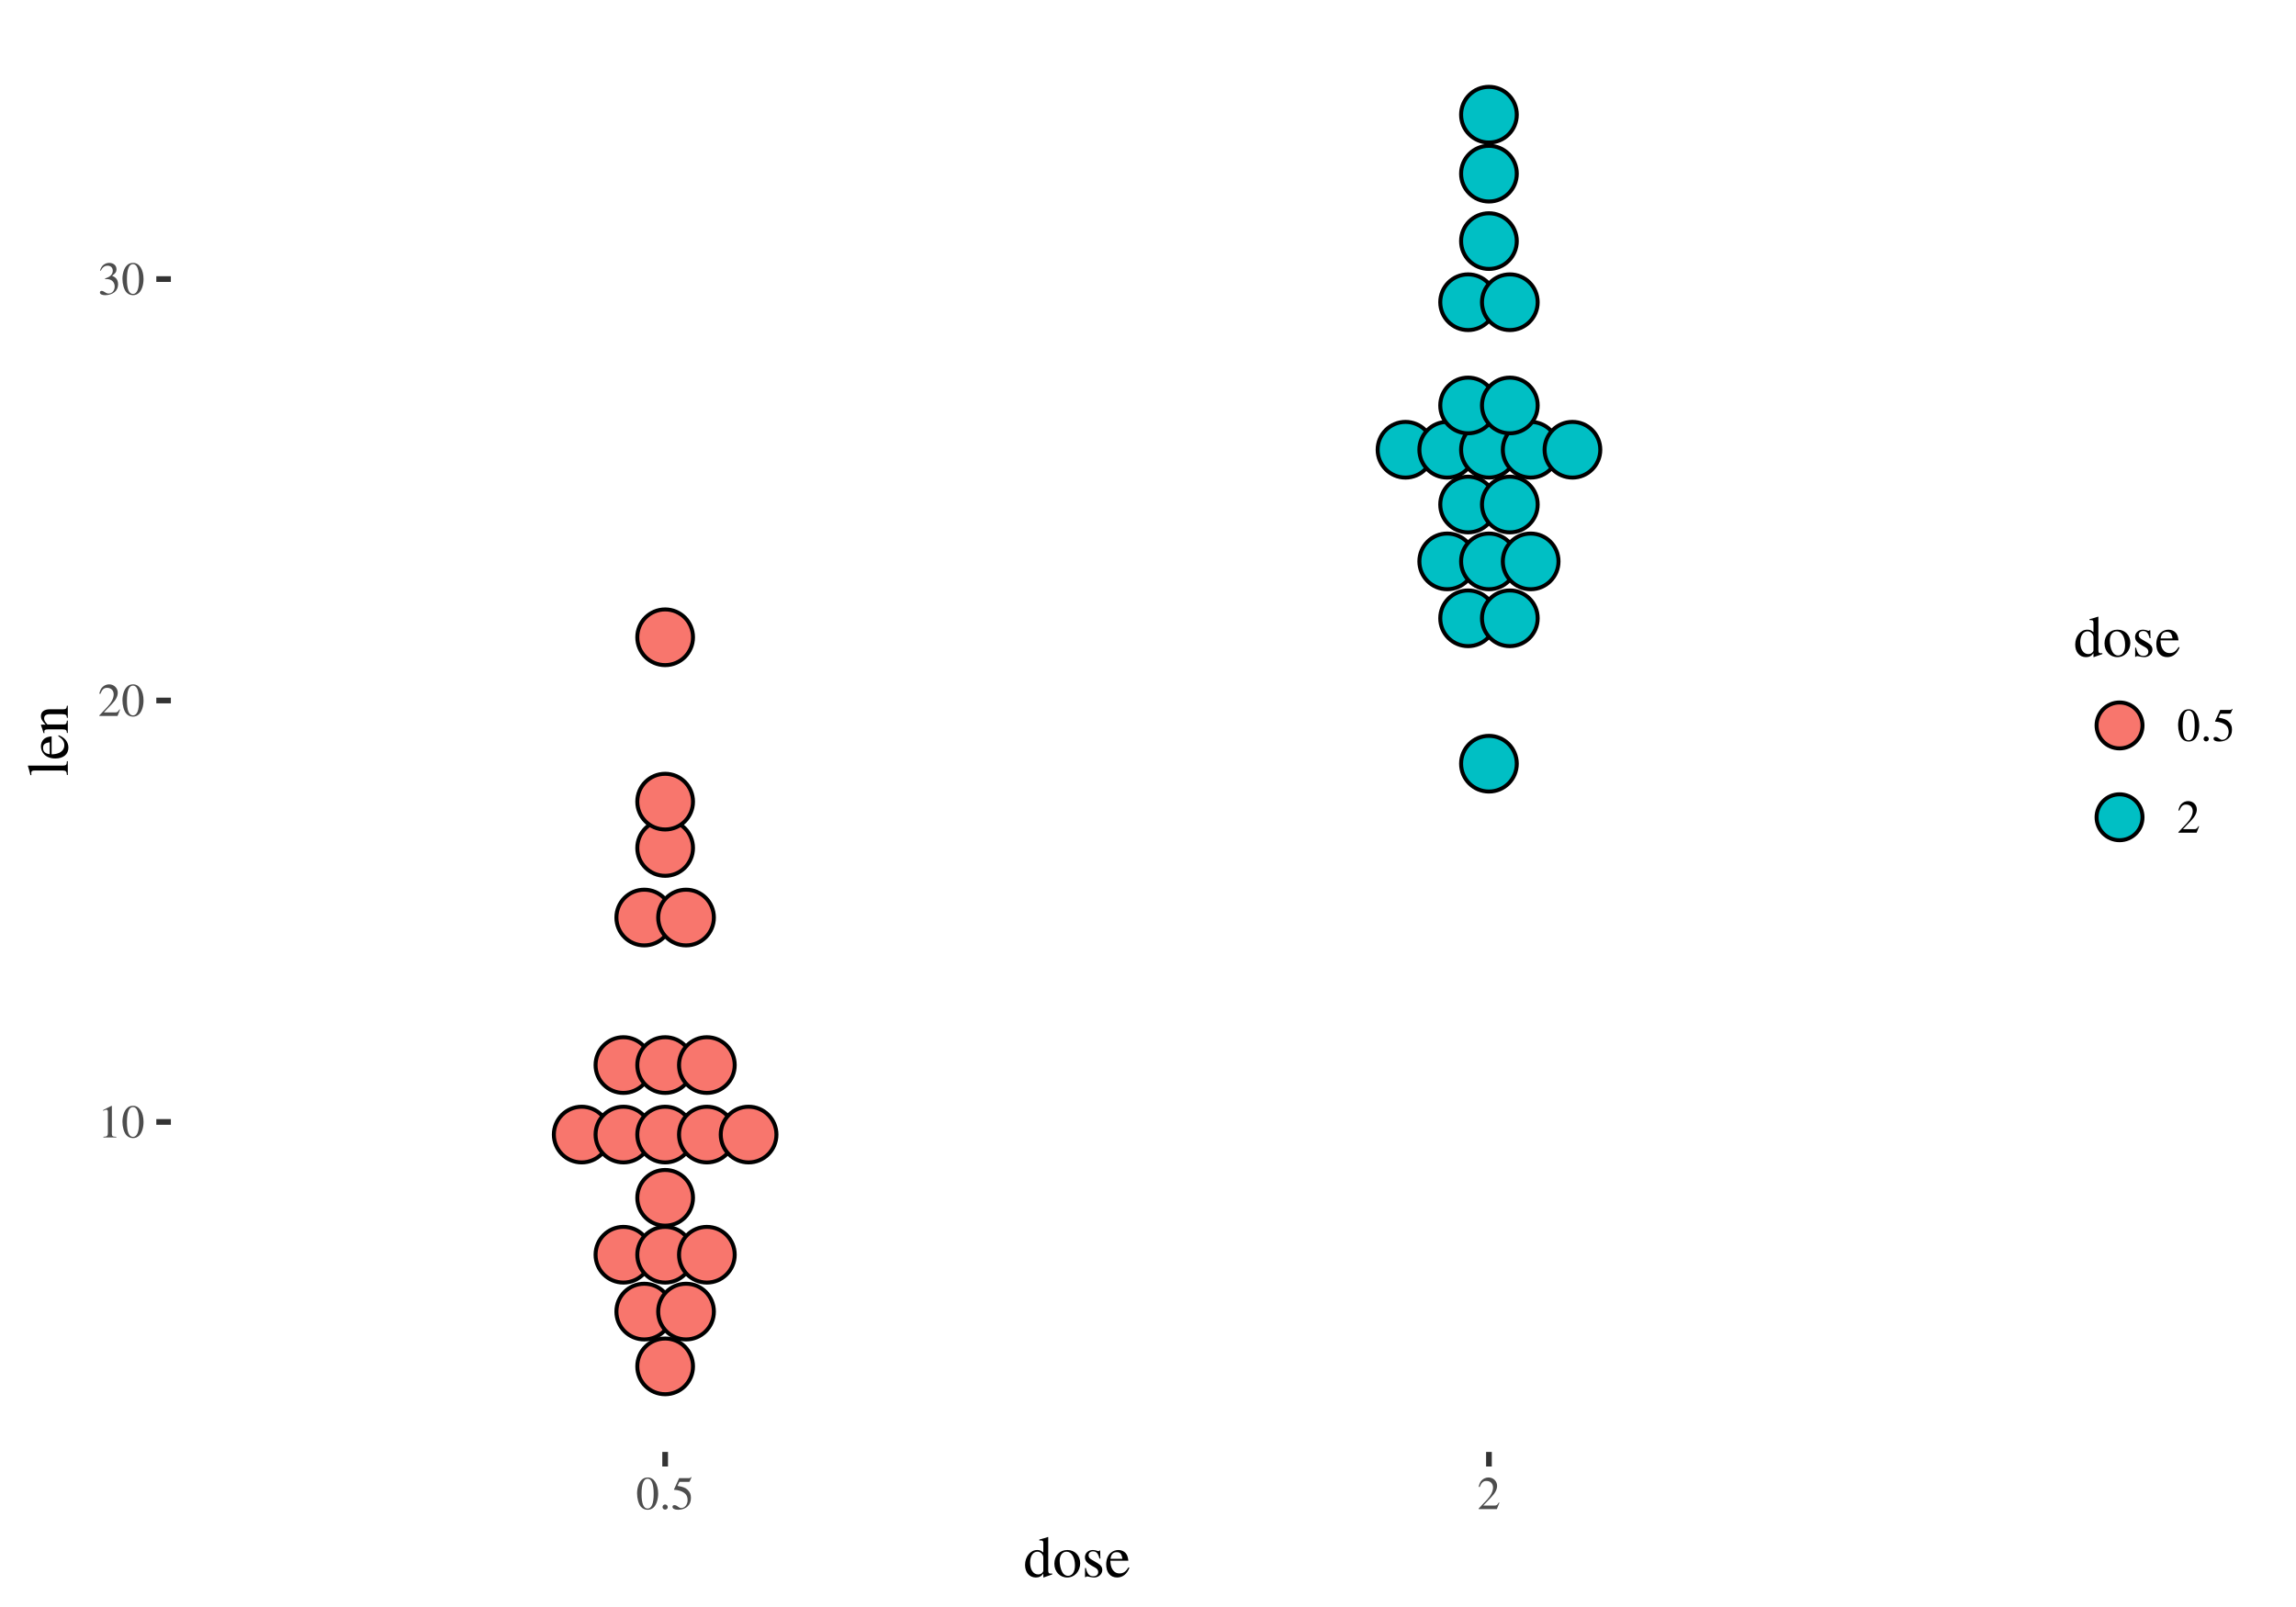
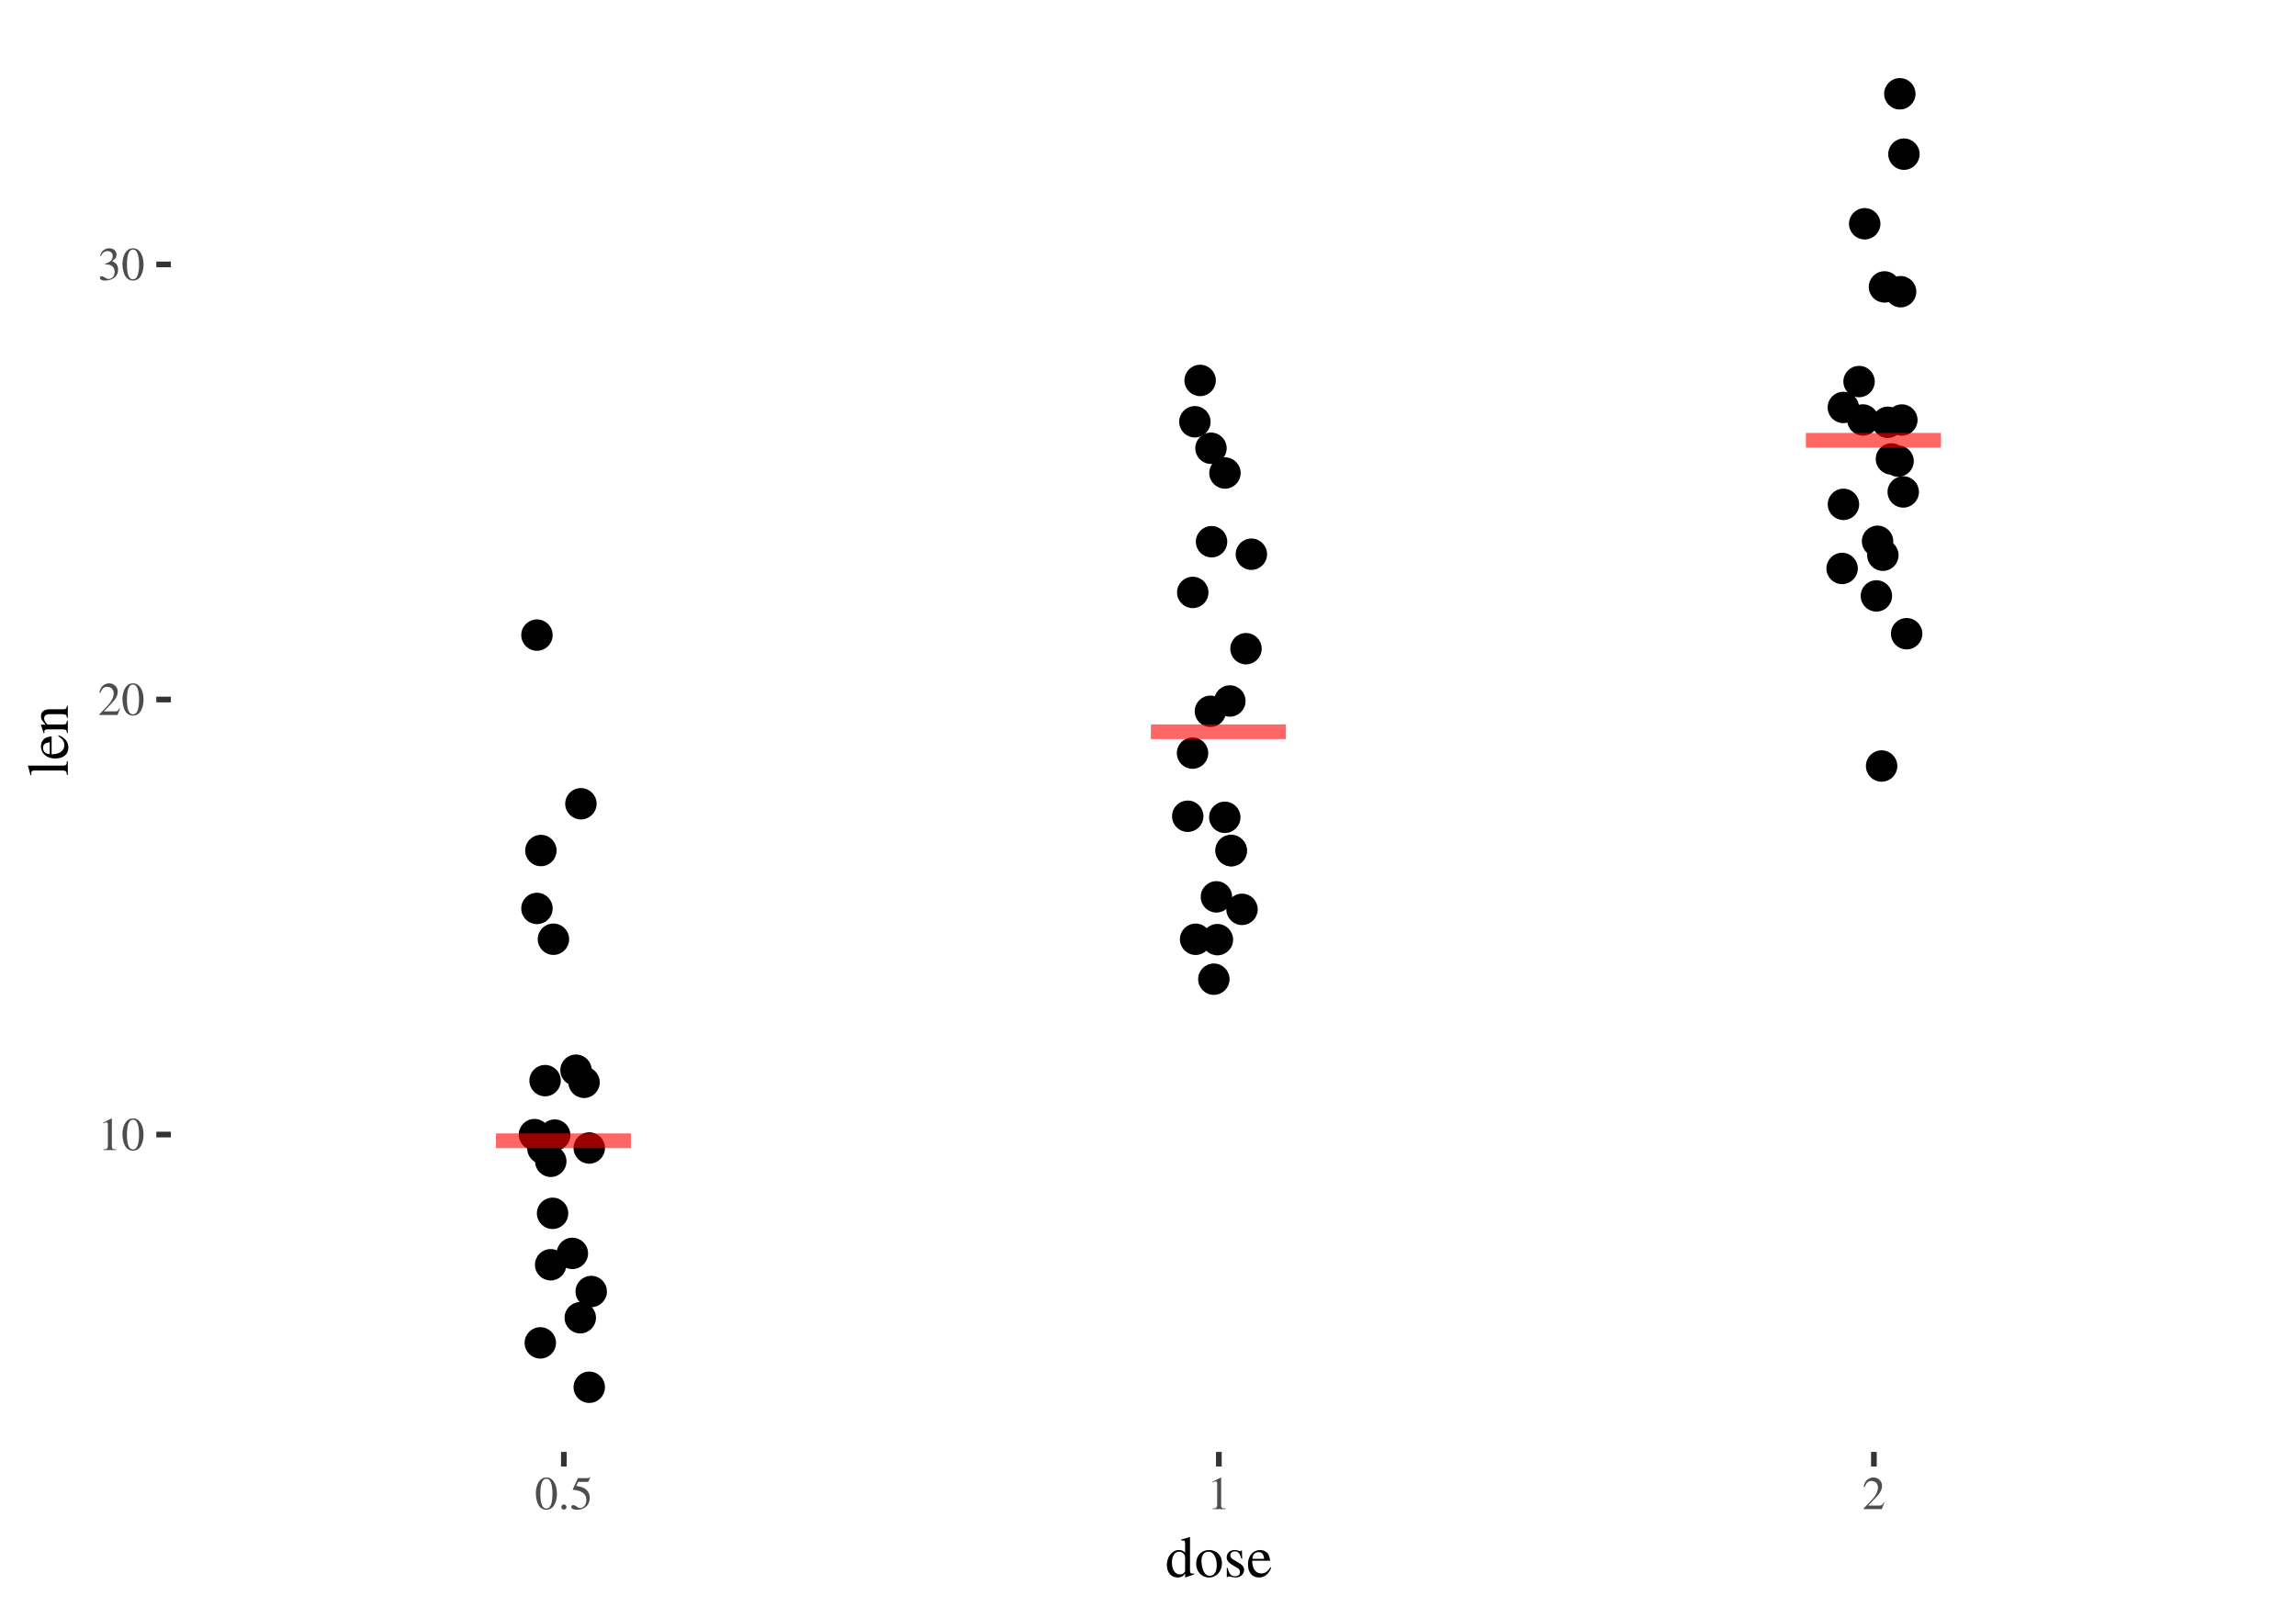
<svg xmlns="http://www.w3.org/2000/svg" viewBox="0 0 432.00 302.40">
  <defs>
    <style type="text/css">
    line, polyline, path, rect, circle {
      fill: none;
      stroke: #000000;
      stroke-linecap: round;
      stroke-linejoin: round;
      stroke-miterlimit: 10.00;
    }
  </style>
  </defs>
  <rect width="100%" height="100%" style="stroke: none; fill: #FFFFFF;" />
  <defs>
-     <clipPath id="cpMzIuMTQ4NnwzNzMuMTUzfDI3My4yMnw1LjQ3OTQ1">
-       <rect x="32.15" y="5.48" width="341.00" height="267.74" />
+     <clipPath id="cpMzIuMTQ4Nnw0MjYuNTIxfDI3My4yMnw1LjQ3OTQ1">
+       <rect x="32.15" y="5.48" width="394.37" height="267.74" />
    </clipPath>
  </defs>
-   <circle cx="125.15" cy="257.12" r="3.93pt" style="stroke-width: 0.75; fill: #F8766D;" clip-path="url(#cpMzIuMTQ4NnwzNzMuMTUzfDI3My4yMnw1LjQ3OTQ1)" />
-   <circle cx="121.22" cy="246.81" r="3.93pt" style="stroke-width: 0.75; fill: #F8766D;" clip-path="url(#cpMzIuMTQ4NnwzNzMuMTUzfDI3My4yMnw1LjQ3OTQ1)" />
-   <circle cx="129.08" cy="246.81" r="3.93pt" style="stroke-width: 0.75; fill: #F8766D;" clip-path="url(#cpMzIuMTQ4NnwzNzMuMTUzfDI3My4yMnw1LjQ3OTQ1)" />
-   <circle cx="117.30" cy="236.11" r="3.93pt" style="stroke-width: 0.75; fill: #F8766D;" clip-path="url(#cpMzIuMTQ4NnwzNzMuMTUzfDI3My4yMnw1LjQ3OTQ1)" />
-   <circle cx="125.15" cy="236.11" r="3.93pt" style="stroke-width: 0.75; fill: #F8766D;" clip-path="url(#cpMzIuMTQ4NnwzNzMuMTUzfDI3My4yMnw1LjQ3OTQ1)" />
-   <circle cx="133.00" cy="236.11" r="3.93pt" style="stroke-width: 0.75; fill: #F8766D;" clip-path="url(#cpMzIuMTQ4NnwzNzMuMTUzfDI3My4yMnw1LjQ3OTQ1)" />
-   <circle cx="125.15" cy="225.40" r="3.93pt" style="stroke-width: 0.75; fill: #F8766D;" clip-path="url(#cpMzIuMTQ4NnwzNzMuMTUzfDI3My4yMnw1LjQ3OTQ1)" />
-   <circle cx="109.45" cy="213.50" r="3.93pt" style="stroke-width: 0.75; fill: #F8766D;" clip-path="url(#cpMzIuMTQ4NnwzNzMuMTUzfDI3My4yMnw1LjQ3OTQ1)" />
-   <circle cx="117.30" cy="213.50" r="3.93pt" style="stroke-width: 0.75; fill: #F8766D;" clip-path="url(#cpMzIuMTQ4NnwzNzMuMTUzfDI3My4yMnw1LjQ3OTQ1)" />
-   <circle cx="125.15" cy="213.50" r="3.93pt" style="stroke-width: 0.75; fill: #F8766D;" clip-path="url(#cpMzIuMTQ4NnwzNzMuMTUzfDI3My4yMnw1LjQ3OTQ1)" />
-   <circle cx="133.00" cy="213.50" r="3.93pt" style="stroke-width: 0.75; fill: #F8766D;" clip-path="url(#cpMzIuMTQ4NnwzNzMuMTUzfDI3My4yMnw1LjQ3OTQ1)" />
-   <circle cx="140.85" cy="213.50" r="3.93pt" style="stroke-width: 0.75; fill: #F8766D;" clip-path="url(#cpMzIuMTQ4NnwzNzMuMTUzfDI3My4yMnw1LjQ3OTQ1)" />
-   <circle cx="117.30" cy="200.42" r="3.93pt" style="stroke-width: 0.75; fill: #F8766D;" clip-path="url(#cpMzIuMTQ4NnwzNzMuMTUzfDI3My4yMnw1LjQ3OTQ1)" />
-   <circle cx="125.15" cy="200.42" r="3.93pt" style="stroke-width: 0.75; fill: #F8766D;" clip-path="url(#cpMzIuMTQ4NnwzNzMuMTUzfDI3My4yMnw1LjQ3OTQ1)" />
-   <circle cx="133.00" cy="200.42" r="3.93pt" style="stroke-width: 0.75; fill: #F8766D;" clip-path="url(#cpMzIuMTQ4NnwzNzMuMTUzfDI3My4yMnw1LjQ3OTQ1)" />
-   <circle cx="121.22" cy="172.66" r="3.93pt" style="stroke-width: 0.75; fill: #F8766D;" clip-path="url(#cpMzIuMTQ4NnwzNzMuMTUzfDI3My4yMnw1LjQ3OTQ1)" />
-   <circle cx="129.08" cy="172.66" r="3.93pt" style="stroke-width: 0.75; fill: #F8766D;" clip-path="url(#cpMzIuMTQ4NnwzNzMuMTUzfDI3My4yMnw1LjQ3OTQ1)" />
-   <circle cx="125.15" cy="159.57" r="3.93pt" style="stroke-width: 0.75; fill: #F8766D;" clip-path="url(#cpMzIuMTQ4NnwzNzMuMTUzfDI3My4yMnw1LjQ3OTQ1)" />
-   <circle cx="125.15" cy="150.85" r="3.93pt" style="stroke-width: 0.75; fill: #F8766D;" clip-path="url(#cpMzIuMTQ4NnwzNzMuMTUzfDI3My4yMnw1LjQ3OTQ1)" />
-   <circle cx="125.15" cy="119.92" r="3.93pt" style="stroke-width: 0.75; fill: #F8766D;" clip-path="url(#cpMzIuMTQ4NnwzNzMuMTUzfDI3My4yMnw1LjQ3OTQ1)" />
-   <circle cx="280.15" cy="143.71" r="3.93pt" style="stroke-width: 0.75; fill: #00BFC4;" clip-path="url(#cpMzIuMTQ4NnwzNzMuMTUzfDI3My4yMnw1LjQ3OTQ1)" />
-   <circle cx="276.23" cy="116.35" r="3.93pt" style="stroke-width: 0.75; fill: #00BFC4;" clip-path="url(#cpMzIuMTQ4NnwzNzMuMTUzfDI3My4yMnw1LjQ3OTQ1)" />
-   <circle cx="284.08" cy="116.35" r="3.93pt" style="stroke-width: 0.75; fill: #00BFC4;" clip-path="url(#cpMzIuMTQ4NnwzNzMuMTUzfDI3My4yMnw1LjQ3OTQ1)" />
-   <circle cx="272.30" cy="105.64" r="3.93pt" style="stroke-width: 0.75; fill: #00BFC4;" clip-path="url(#cpMzIuMTQ4NnwzNzMuMTUzfDI3My4yMnw1LjQ3OTQ1)" />
-   <circle cx="280.15" cy="105.64" r="3.93pt" style="stroke-width: 0.75; fill: #00BFC4;" clip-path="url(#cpMzIuMTQ4NnwzNzMuMTUzfDI3My4yMnw1LjQ3OTQ1)" />
-   <circle cx="288.00" cy="105.64" r="3.93pt" style="stroke-width: 0.75; fill: #00BFC4;" clip-path="url(#cpMzIuMTQ4NnwzNzMuMTUzfDI3My4yMnw1LjQ3OTQ1)" />
-   <circle cx="276.23" cy="94.94" r="3.93pt" style="stroke-width: 0.75; fill: #00BFC4;" clip-path="url(#cpMzIuMTQ4NnwzNzMuMTUzfDI3My4yMnw1LjQ3OTQ1)" />
-   <circle cx="284.08" cy="94.94" r="3.93pt" style="stroke-width: 0.75; fill: #00BFC4;" clip-path="url(#cpMzIuMTQ4NnwzNzMuMTUzfDI3My4yMnw1LjQ3OTQ1)" />
-   <circle cx="264.45" cy="84.63" r="3.93pt" style="stroke-width: 0.75; fill: #00BFC4;" clip-path="url(#cpMzIuMTQ4NnwzNzMuMTUzfDI3My4yMnw1LjQ3OTQ1)" />
-   <circle cx="272.30" cy="84.63" r="3.93pt" style="stroke-width: 0.75; fill: #00BFC4;" clip-path="url(#cpMzIuMTQ4NnwzNzMuMTUzfDI3My4yMnw1LjQ3OTQ1)" />
-   <circle cx="280.15" cy="84.63" r="3.93pt" style="stroke-width: 0.75; fill: #00BFC4;" clip-path="url(#cpMzIuMTQ4NnwzNzMuMTUzfDI3My4yMnw1LjQ3OTQ1)" />
-   <circle cx="288.00" cy="84.63" r="3.93pt" style="stroke-width: 0.75; fill: #00BFC4;" clip-path="url(#cpMzIuMTQ4NnwzNzMuMTUzfDI3My4yMnw1LjQ3OTQ1)" />
-   <circle cx="295.86" cy="84.63" r="3.93pt" style="stroke-width: 0.75; fill: #00BFC4;" clip-path="url(#cpMzIuMTQ4NnwzNzMuMTUzfDI3My4yMnw1LjQ3OTQ1)" />
-   <circle cx="276.23" cy="76.30" r="3.93pt" style="stroke-width: 0.75; fill: #00BFC4;" clip-path="url(#cpMzIuMTQ4NnwzNzMuMTUzfDI3My4yMnw1LjQ3OTQ1)" />
-   <circle cx="284.08" cy="76.30" r="3.93pt" style="stroke-width: 0.75; fill: #00BFC4;" clip-path="url(#cpMzIuMTQ4NnwzNzMuMTUzfDI3My4yMnw1LjQ3OTQ1)" />
-   <circle cx="276.23" cy="56.87" r="3.93pt" style="stroke-width: 0.75; fill: #00BFC4;" clip-path="url(#cpMzIuMTQ4NnwzNzMuMTUzfDI3My4yMnw1LjQ3OTQ1)" />
-   <circle cx="284.08" cy="56.87" r="3.93pt" style="stroke-width: 0.75; fill: #00BFC4;" clip-path="url(#cpMzIuMTQ4NnwzNzMuMTUzfDI3My4yMnw1LjQ3OTQ1)" />
-   <circle cx="280.15" cy="45.37" r="3.93pt" style="stroke-width: 0.75; fill: #00BFC4;" clip-path="url(#cpMzIuMTQ4NnwzNzMuMTUzfDI3My4yMnw1LjQ3OTQ1)" />
-   <circle cx="280.15" cy="32.68" r="3.93pt" style="stroke-width: 0.75; fill: #00BFC4;" clip-path="url(#cpMzIuMTQ4NnwzNzMuMTUzfDI3My4yMnw1LjQ3OTQ1)" />
-   <circle cx="280.15" cy="21.58" r="3.93pt" style="stroke-width: 0.75; fill: #00BFC4;" clip-path="url(#cpMzIuMTQ4NnwzNzMuMTUzfDI3My4yMnw1LjQ3OTQ1)" />
+   <circle cx="110.87" cy="261.05" r="1.95pt" style="stroke-width: 0.71; fill: #000000;" clip-path="url(#cpMzIuMTQ4Nnw0MjYuNTIxfDI3My4yMnw1LjQ3OTQ1)" />
+   <circle cx="108.38" cy="201.39" r="1.95pt" style="stroke-width: 0.71; fill: #000000;" clip-path="url(#cpMzIuMTQ4Nnw0MjYuNTIxfDI3My4yMnw1LjQ3OTQ1)" />
+   <circle cx="107.69" cy="235.86" r="1.95pt" style="stroke-width: 0.71; fill: #000000;" clip-path="url(#cpMzIuMTQ4Nnw0MjYuNTIxfDI3My4yMnw1LjQ3OTQ1)" />
+   <circle cx="109.18" cy="247.97" r="1.95pt" style="stroke-width: 0.71; fill: #000000;" clip-path="url(#cpMzIuMTQ4Nnw0MjYuNTIxfDI3My4yMnw1LjQ3OTQ1)" />
+   <circle cx="111.24" cy="243.03" r="1.95pt" style="stroke-width: 0.71; fill: #000000;" clip-path="url(#cpMzIuMTQ4Nnw0MjYuNTIxfDI3My4yMnw1LjQ3OTQ1)" />
+   <circle cx="104.37" cy="213.60" r="1.95pt" style="stroke-width: 0.71; fill: #000000;" clip-path="url(#cpMzIuMTQ4Nnw0MjYuNTIxfDI3My4yMnw1LjQ3OTQ1)" />
+   <circle cx="109.89" cy="203.67" r="1.95pt" style="stroke-width: 0.71; fill: #000000;" clip-path="url(#cpMzIuMTQ4Nnw0MjYuNTIxfDI3My4yMnw1LjQ3OTQ1)" />
+   <circle cx="102.56" cy="203.35" r="1.95pt" style="stroke-width: 0.71; fill: #000000;" clip-path="url(#cpMzIuMTQ4Nnw0MjYuNTIxfDI3My4yMnw1LjQ3OTQ1)" />
+   <circle cx="101.66" cy="252.70" r="1.95pt" style="stroke-width: 0.71; fill: #000000;" clip-path="url(#cpMzIuMTQ4Nnw0MjYuNTIxfDI3My4yMnw1LjQ3OTQ1)" />
+   <circle cx="103.61" cy="238.00" r="1.95pt" style="stroke-width: 0.71; fill: #000000;" clip-path="url(#cpMzIuMTQ4Nnw0MjYuNTIxfDI3My4yMnw1LjQ3OTQ1)" />
+   <circle cx="231.68" cy="160.09" r="1.95pt" style="stroke-width: 0.71; fill: #000000;" clip-path="url(#cpMzIuMTQ4Nnw0MjYuNTIxfDI3My4yMnw1LjQ3OTQ1)" />
+   <circle cx="231.62" cy="160.04" r="1.95pt" style="stroke-width: 0.71; fill: #000000;" clip-path="url(#cpMzIuMTQ4Nnw0MjYuNTIxfDI3My4yMnw1LjQ3OTQ1)" />
+   <circle cx="233.69" cy="171.12" r="1.95pt" style="stroke-width: 0.71; fill: #000000;" clip-path="url(#cpMzIuMTQ4Nnw0MjYuNTIxfDI3My4yMnw1LjQ3OTQ1)" />
+   <circle cx="230.45" cy="153.80" r="1.95pt" style="stroke-width: 0.71; fill: #000000;" clip-path="url(#cpMzIuMTQ4Nnw0MjYuNTIxfDI3My4yMnw1LjQ3OTQ1)" />
+   <circle cx="224.42" cy="111.48" r="1.95pt" style="stroke-width: 0.71; fill: #000000;" clip-path="url(#cpMzIuMTQ4Nnw0MjYuNTIxfDI3My4yMnw1LjQ3OTQ1)" />
+   <circle cx="223.48" cy="153.60" r="1.95pt" style="stroke-width: 0.71; fill: #000000;" clip-path="url(#cpMzIuMTQ4Nnw0MjYuNTIxfDI3My4yMnw1LjQ3OTQ1)" />
+   <circle cx="228.39" cy="184.26" r="1.95pt" style="stroke-width: 0.71; fill: #000000;" clip-path="url(#cpMzIuMTQ4Nnw0MjYuNTIxfDI3My4yMnw1LjQ3OTQ1)" />
+   <circle cx="224.96" cy="176.75" r="1.95pt" style="stroke-width: 0.71; fill: #000000;" clip-path="url(#cpMzIuMTQ4Nnw0MjYuNTIxfDI3My4yMnw1LjQ3OTQ1)" />
+   <circle cx="224.38" cy="141.72" r="1.95pt" style="stroke-width: 0.71; fill: #000000;" clip-path="url(#cpMzIuMTQ4Nnw0MjYuNTIxfDI3My4yMnw1LjQ3OTQ1)" />
+   <circle cx="228.87" cy="168.77" r="1.95pt" style="stroke-width: 0.71; fill: #000000;" clip-path="url(#cpMzIuMTQ4Nnw0MjYuNTIxfDI3My4yMnw1LjQ3OTQ1)" />
+   <circle cx="353.27" cy="101.86" r="1.95pt" style="stroke-width: 0.71; fill: #000000;" clip-path="url(#cpMzIuMTQ4Nnw0MjYuNTIxfDI3My4yMnw1LjQ3OTQ1)" />
+   <circle cx="354.03" cy="144.15" r="1.95pt" style="stroke-width: 0.71; fill: #000000;" clip-path="url(#cpMzIuMTQ4Nnw0MjYuNTIxfDI3My4yMnw1LjQ3OTQ1)" />
+   <circle cx="357.46" cy="17.65" r="1.95pt" style="stroke-width: 0.71; fill: #000000;" clip-path="url(#cpMzIuMTQ4Nnw0MjYuNTIxfDI3My4yMnw1LjQ3OTQ1)" />
+   <circle cx="357.13" cy="86.77" r="1.95pt" style="stroke-width: 0.71; fill: #000000;" clip-path="url(#cpMzIuMTQ4Nnw0MjYuNTIxfDI3My4yMnw1LjQ3OTQ1)" />
+   <circle cx="350.52" cy="79.03" r="1.95pt" style="stroke-width: 0.71; fill: #000000;" clip-path="url(#cpMzIuMTQ4Nnw0MjYuNTIxfDI3My4yMnw1LjQ3OTQ1)" />
+   <circle cx="358.23" cy="29.01" r="1.95pt" style="stroke-width: 0.71; fill: #000000;" clip-path="url(#cpMzIuMTQ4Nnw0MjYuNTIxfDI3My4yMnw1LjQ3OTQ1)" />
+   <circle cx="346.83" cy="76.67" r="1.95pt" style="stroke-width: 0.71; fill: #000000;" clip-path="url(#cpMzIuMTQ4Nnw0MjYuNTIxfDI3My4yMnw1LjQ3OTQ1)" />
+   <circle cx="358.74" cy="119.25" r="1.95pt" style="stroke-width: 0.71; fill: #000000;" clip-path="url(#cpMzIuMTQ4Nnw0MjYuNTIxfDI3My4yMnw1LjQ3OTQ1)" />
+   <circle cx="354.27" cy="104.48" r="1.95pt" style="stroke-width: 0.71; fill: #000000;" clip-path="url(#cpMzIuMTQ4Nnw0MjYuNTIxfDI3My4yMnw1LjQ3OTQ1)" />
+   <circle cx="354.57" cy="53.99" r="1.95pt" style="stroke-width: 0.71; fill: #000000;" clip-path="url(#cpMzIuMTQ4Nnw0MjYuNTIxfDI3My4yMnw1LjQ3OTQ1)" />
+   <circle cx="101.03" cy="170.95" r="1.95pt" style="stroke-width: 0.71; fill: #000000;" clip-path="url(#cpMzIuMTQ4Nnw0MjYuNTIxfDI3My4yMnw1LjQ3OTQ1)" />
+   <circle cx="101.03" cy="119.51" r="1.95pt" style="stroke-width: 0.71; fill: #000000;" clip-path="url(#cpMzIuMTQ4Nnw0MjYuNTIxfDI3My4yMnw1LjQ3OTQ1)" />
+   <circle cx="109.30" cy="151.25" r="1.95pt" style="stroke-width: 0.71; fill: #000000;" clip-path="url(#cpMzIuMTQ4Nnw0MjYuNTIxfDI3My4yMnw1LjQ3OTQ1)" />
+   <circle cx="102.15" cy="216.11" r="1.95pt" style="stroke-width: 0.71; fill: #000000;" clip-path="url(#cpMzIuMTQ4Nnw0MjYuNTIxfDI3My4yMnw1LjQ3OTQ1)" />
+   <circle cx="104.13" cy="176.74" r="1.95pt" style="stroke-width: 0.71; fill: #000000;" clip-path="url(#cpMzIuMTQ4Nnw0MjYuNTIxfDI3My4yMnw1LjQ3OTQ1)" />
+   <circle cx="100.56" cy="213.51" r="1.95pt" style="stroke-width: 0.71; fill: #000000;" clip-path="url(#cpMzIuMTQ4Nnw0MjYuNTIxfDI3My4yMnw1LjQ3OTQ1)" />
+   <circle cx="103.97" cy="228.32" r="1.95pt" style="stroke-width: 0.71; fill: #000000;" clip-path="url(#cpMzIuMTQ4Nnw0MjYuNTIxfDI3My4yMnw1LjQ3OTQ1)" />
+   <circle cx="103.63" cy="218.53" r="1.95pt" style="stroke-width: 0.71; fill: #000000;" clip-path="url(#cpMzIuMTQ4Nnw0MjYuNTIxfDI3My4yMnw1LjQ3OTQ1)" />
+   <circle cx="101.77" cy="160.05" r="1.95pt" style="stroke-width: 0.71; fill: #000000;" clip-path="url(#cpMzIuMTQ4Nnw0MjYuNTIxfDI3My4yMnw1LjQ3OTQ1)" />
+   <circle cx="110.87" cy="216.03" r="1.95pt" style="stroke-width: 0.71; fill: #000000;" clip-path="url(#cpMzIuMTQ4Nnw0MjYuNTIxfDI3My4yMnw1LjQ3OTQ1)" />
+   <circle cx="227.74" cy="133.85" r="1.95pt" style="stroke-width: 0.71; fill: #000000;" clip-path="url(#cpMzIuMTQ4Nnw0MjYuNTIxfDI3My4yMnw1LjQ3OTQ1)" />
+   <circle cx="235.45" cy="104.29" r="1.95pt" style="stroke-width: 0.71; fill: #000000;" clip-path="url(#cpMzIuMTQ4Nnw0MjYuNTIxfDI3My4yMnw1LjQ3OTQ1)" />
+   <circle cx="227.96" cy="101.94" r="1.95pt" style="stroke-width: 0.71; fill: #000000;" clip-path="url(#cpMzIuMTQ4Nnw0MjYuNTIxfDI3My4yMnw1LjQ3OTQ1)" />
+   <circle cx="224.82" cy="79.37" r="1.95pt" style="stroke-width: 0.71; fill: #000000;" clip-path="url(#cpMzIuMTQ4Nnw0MjYuNTIxfDI3My4yMnw1LjQ3OTQ1)" />
+   <circle cx="231.40" cy="131.91" r="1.95pt" style="stroke-width: 0.71; fill: #000000;" clip-path="url(#cpMzIuMTQ4Nnw0MjYuNTIxfDI3My4yMnw1LjQ3OTQ1)" />
+   <circle cx="230.48" cy="89.01" r="1.95pt" style="stroke-width: 0.71; fill: #000000;" clip-path="url(#cpMzIuMTQ4Nnw0MjYuNTIxfDI3My4yMnw1LjQ3OTQ1)" />
+   <circle cx="227.85" cy="84.35" r="1.95pt" style="stroke-width: 0.71; fill: #000000;" clip-path="url(#cpMzIuMTQ4Nnw0MjYuNTIxfDI3My4yMnw1LjQ3OTQ1)" />
+   <circle cx="234.44" cy="122.07" r="1.95pt" style="stroke-width: 0.71; fill: #000000;" clip-path="url(#cpMzIuMTQ4Nnw0MjYuNTIxfDI3My4yMnw1LjQ3OTQ1)" />
+   <circle cx="229.06" cy="176.82" r="1.95pt" style="stroke-width: 0.71; fill: #000000;" clip-path="url(#cpMzIuMTQ4Nnw0MjYuNTIxfDI3My4yMnw1LjQ3OTQ1)" />
+   <circle cx="225.81" cy="71.59" r="1.95pt" style="stroke-width: 0.71; fill: #000000;" clip-path="url(#cpMzIuMTQ4Nnw0MjYuNTIxfDI3My4yMnw1LjQ3OTQ1)" />
+   <circle cx="355.88" cy="86.36" r="1.95pt" style="stroke-width: 0.71; fill: #000000;" clip-path="url(#cpMzIuMTQ4Nnw0MjYuNTIxfDI3My4yMnw1LjQ3OTQ1)" />
+   <circle cx="357.84" cy="79.04" r="1.95pt" style="stroke-width: 0.71; fill: #000000;" clip-path="url(#cpMzIuMTQ4Nnw0MjYuNTIxfDI3My4yMnw1LjQ3OTQ1)" />
+   <circle cx="353.05" cy="112.14" r="1.95pt" style="stroke-width: 0.71; fill: #000000;" clip-path="url(#cpMzIuMTQ4Nnw0MjYuNTIxfDI3My4yMnw1LjQ3OTQ1)" />
+   <circle cx="346.85" cy="94.91" r="1.95pt" style="stroke-width: 0.71; fill: #000000;" clip-path="url(#cpMzIuMTQ4Nnw0MjYuNTIxfDI3My4yMnw1LjQ3OTQ1)" />
+   <circle cx="358.10" cy="92.57" r="1.95pt" style="stroke-width: 0.71; fill: #000000;" clip-path="url(#cpMzIuMTQ4Nnw0MjYuNTIxfDI3My4yMnw1LjQ3OTQ1)" />
+   <circle cx="350.85" cy="42.11" r="1.95pt" style="stroke-width: 0.71; fill: #000000;" clip-path="url(#cpMzIuMTQ4Nnw0MjYuNTIxfDI3My4yMnw1LjQ3OTQ1)" />
+   <circle cx="355.19" cy="79.47" r="1.95pt" style="stroke-width: 0.71; fill: #000000;" clip-path="url(#cpMzIuMTQ4Nnw0MjYuNTIxfDI3My4yMnw1LjQ3OTQ1)" />
+   <circle cx="349.79" cy="71.80" r="1.95pt" style="stroke-width: 0.71; fill: #000000;" clip-path="url(#cpMzIuMTQ4Nnw0MjYuNTIxfDI3My4yMnw1LjQ3OTQ1)" />
+   <circle cx="357.61" cy="54.89" r="1.95pt" style="stroke-width: 0.71; fill: #000000;" clip-path="url(#cpMzIuMTQ4Nnw0MjYuNTIxfDI3My4yMnw1LjQ3OTQ1)" />
+   <circle cx="346.60" cy="106.97" r="1.95pt" style="stroke-width: 0.71; fill: #000000;" clip-path="url(#cpMzIuMTQ4Nnw0MjYuNTIxfDI3My4yMnw1LjQ3OTQ1)" />
+   <g clip-path="url(#cpMzIuMTQ4Nnw0MjYuNTIxfDI3My4yMnw1LjQ3OTQ1)">
+     <text x="93.96" y="207.37" style="font-size: 43.62px; fill: #FF0000; fill-opacity: 0.60; font-family: Liberation Sans;" textLength="24.26px" lengthAdjust="spacingAndGlyphs">_</text>
+   </g>
+   <g clip-path="url(#cpMzIuMTQ4Nnw0MjYuNTIxfDI3My4yMnw1LjQ3OTQ1)">
+     <text x="217.20" y="130.41" style="font-size: 43.62px; fill: #FF0000; fill-opacity: 0.60; font-family: Liberation Sans;" textLength="24.26px" lengthAdjust="spacingAndGlyphs">_</text>
+   </g>
+   <g clip-path="url(#cpMzIuMTQ4Nnw0MjYuNTIxfDI3My4yMnw1LjQ3OTQ1)">
+     <text x="340.44" y="75.56" style="font-size: 43.62px; fill: #FF0000; fill-opacity: 0.60; font-family: Liberation Sans;" textLength="24.26px" lengthAdjust="spacingAndGlyphs">_</text>
+   </g>
  <defs>
    <clipPath id="cpMHw0MzJ8MzAyLjR8MA==">
      <rect x="0.00" y="0.00" width="432.00" height="302.40" />
    </clipPath>
  </defs>
  <g clip-path="url(#cpMHw0MzJ8MzAyLjR8MA==)">
-     <text x="18.42" y="214.04" style="font-size: 8.80px; fill: #4D4D4D; font-family: Nimbus Roman No9 L;" textLength="8.80px" lengthAdjust="spacingAndGlyphs">10</text>
+     <text x="18.42" y="216.41" style="font-size: 8.80px; fill: #4D4D4D; font-family: Nimbus Roman No9 L;" textLength="8.80px" lengthAdjust="spacingAndGlyphs">10</text>
  </g>
  <g clip-path="url(#cpMHw0MzJ8MzAyLjR8MA==)">
-     <text x="18.42" y="134.73" style="font-size: 8.80px; fill: #4D4D4D; font-family: Nimbus Roman No9 L;" textLength="8.80px" lengthAdjust="spacingAndGlyphs">20</text>
+     <text x="18.42" y="134.54" style="font-size: 8.80px; fill: #4D4D4D; font-family: Nimbus Roman No9 L;" textLength="8.80px" lengthAdjust="spacingAndGlyphs">20</text>
  </g>
  <g clip-path="url(#cpMHw0MzJ8MzAyLjR8MA==)">
-     <text x="18.42" y="55.42" style="font-size: 8.80px; fill: #4D4D4D; font-family: Nimbus Roman No9 L;" textLength="8.80px" lengthAdjust="spacingAndGlyphs">30</text>
+     <text x="18.42" y="52.67" style="font-size: 8.80px; fill: #4D4D4D; font-family: Nimbus Roman No9 L;" textLength="8.80px" lengthAdjust="spacingAndGlyphs">30</text>
  </g>
-   <polyline points="29.41,211.12 32.15,211.12 " style="stroke-width: 1.07; stroke: #333333; stroke-linecap: butt;" clip-path="url(#cpMHw0MzJ8MzAyLjR8MA==)" />
-   <polyline points="29.41,131.82 32.15,131.82 " style="stroke-width: 1.07; stroke: #333333; stroke-linecap: butt;" clip-path="url(#cpMHw0MzJ8MzAyLjR8MA==)" />
-   <polyline points="29.41,52.51 32.15,52.51 " style="stroke-width: 1.07; stroke: #333333; stroke-linecap: butt;" clip-path="url(#cpMHw0MzJ8MzAyLjR8MA==)" />
-   <polyline points="125.15,275.96 125.15,273.22 " style="stroke-width: 1.07; stroke: #333333; stroke-linecap: butt;" clip-path="url(#cpMHw0MzJ8MzAyLjR8MA==)" />
-   <polyline points="280.15,275.96 280.15,273.22 " style="stroke-width: 1.07; stroke: #333333; stroke-linecap: butt;" clip-path="url(#cpMHw0MzJ8MzAyLjR8MA==)" />
+   <polyline points="29.41,213.49 32.15,213.49 " style="stroke-width: 1.07; stroke: #333333; stroke-linecap: butt;" clip-path="url(#cpMHw0MzJ8MzAyLjR8MA==)" />
+   <polyline points="29.41,131.63 32.15,131.63 " style="stroke-width: 1.07; stroke: #333333; stroke-linecap: butt;" clip-path="url(#cpMHw0MzJ8MzAyLjR8MA==)" />
+   <polyline points="29.41,49.76 32.15,49.76 " style="stroke-width: 1.07; stroke: #333333; stroke-linecap: butt;" clip-path="url(#cpMHw0MzJ8MzAyLjR8MA==)" />
+   <polyline points="106.09,275.96 106.09,273.22 " style="stroke-width: 1.07; stroke: #333333; stroke-linecap: butt;" clip-path="url(#cpMHw0MzJ8MzAyLjR8MA==)" />
+   <polyline points="229.33,275.96 229.33,273.22 " style="stroke-width: 1.07; stroke: #333333; stroke-linecap: butt;" clip-path="url(#cpMHw0MzJ8MzAyLjR8MA==)" />
+   <polyline points="352.58,275.96 352.58,273.22 " style="stroke-width: 1.07; stroke: #333333; stroke-linecap: butt;" clip-path="url(#cpMHw0MzJ8MzAyLjR8MA==)" />
  <g clip-path="url(#cpMHw0MzJ8MzAyLjR8MA==)">
-     <text x="119.65" y="283.98" style="font-size: 8.80px; fill: #4D4D4D; font-family: Nimbus Roman No9 L;" textLength="11.00px" lengthAdjust="spacingAndGlyphs">0.5</text>
+     <text x="100.60" y="283.98" style="font-size: 8.80px; fill: #4D4D4D; font-family: Nimbus Roman No9 L;" textLength="11.00px" lengthAdjust="spacingAndGlyphs">0.5</text>
  </g>
  <g clip-path="url(#cpMHw0MzJ8MzAyLjR8MA==)">
-     <text x="277.95" y="283.98" style="font-size: 8.80px; fill: #4D4D4D; font-family: Nimbus Roman No9 L;" textLength="4.40px" lengthAdjust="spacingAndGlyphs">2</text>
+     <text x="227.14" y="283.98" style="font-size: 8.80px; fill: #4D4D4D; font-family: Nimbus Roman No9 L;" textLength="4.40px" lengthAdjust="spacingAndGlyphs">1</text>
  </g>
  <g clip-path="url(#cpMHw0MzJ8MzAyLjR8MA==)">
-     <text x="192.57" y="296.74" style="font-size: 11.00px; font-family: Nimbus Roman No9 L;" textLength="20.16px" lengthAdjust="spacingAndGlyphs">dose</text>
+     <text x="350.38" y="283.98" style="font-size: 8.80px; fill: #4D4D4D; font-family: Nimbus Roman No9 L;" textLength="4.40px" lengthAdjust="spacingAndGlyphs">2</text>
+   </g>
+   <g clip-path="url(#cpMHw0MzJ8MzAyLjR8MA==)">
+     <text x="219.25" y="296.74" style="font-size: 11.00px; font-family: Nimbus Roman No9 L;" textLength="20.16px" lengthAdjust="spacingAndGlyphs">dose</text>
  </g>
  <g clip-path="url(#cpMHw0MzJ8MzAyLjR8MA==)">
    <text transform="translate(12.76,146.07) rotate(-90)" style="font-size: 11.00px; font-family: Nimbus Roman No9 L;" textLength="13.44px" lengthAdjust="spacingAndGlyphs">len</text>
  </g>
-   <g clip-path="url(#cpMHw0MzJ8MzAyLjR8MA==)">
-     <text x="390.16" y="123.55" style="font-size: 11.00px; font-family: Nimbus Roman No9 L;" textLength="20.16px" lengthAdjust="spacingAndGlyphs">dose</text>
-   </g>
-   <circle cx="398.80" cy="136.51" r="3.24pt" style="stroke-width: 0.75; fill: #F8766D;" clip-path="url(#cpMHw0MzJ8MzAyLjR8MA==)" />
-   <circle cx="398.80" cy="153.79" r="3.24pt" style="stroke-width: 0.75; fill: #00BFC4;" clip-path="url(#cpMHw0MzJ8MzAyLjR8MA==)" />
-   <g clip-path="url(#cpMHw0MzJ8MzAyLjR8MA==)">
-     <text x="409.60" y="139.42" style="font-size: 8.80px; font-family: Nimbus Roman No9 L;" textLength="11.00px" lengthAdjust="spacingAndGlyphs">0.5</text>
-   </g>
-   <g clip-path="url(#cpMHw0MzJ8MzAyLjR8MA==)">
-     <text x="409.60" y="156.70" style="font-size: 8.80px; font-family: Nimbus Roman No9 L;" textLength="4.40px" lengthAdjust="spacingAndGlyphs">2</text>
-   </g>
</svg>
